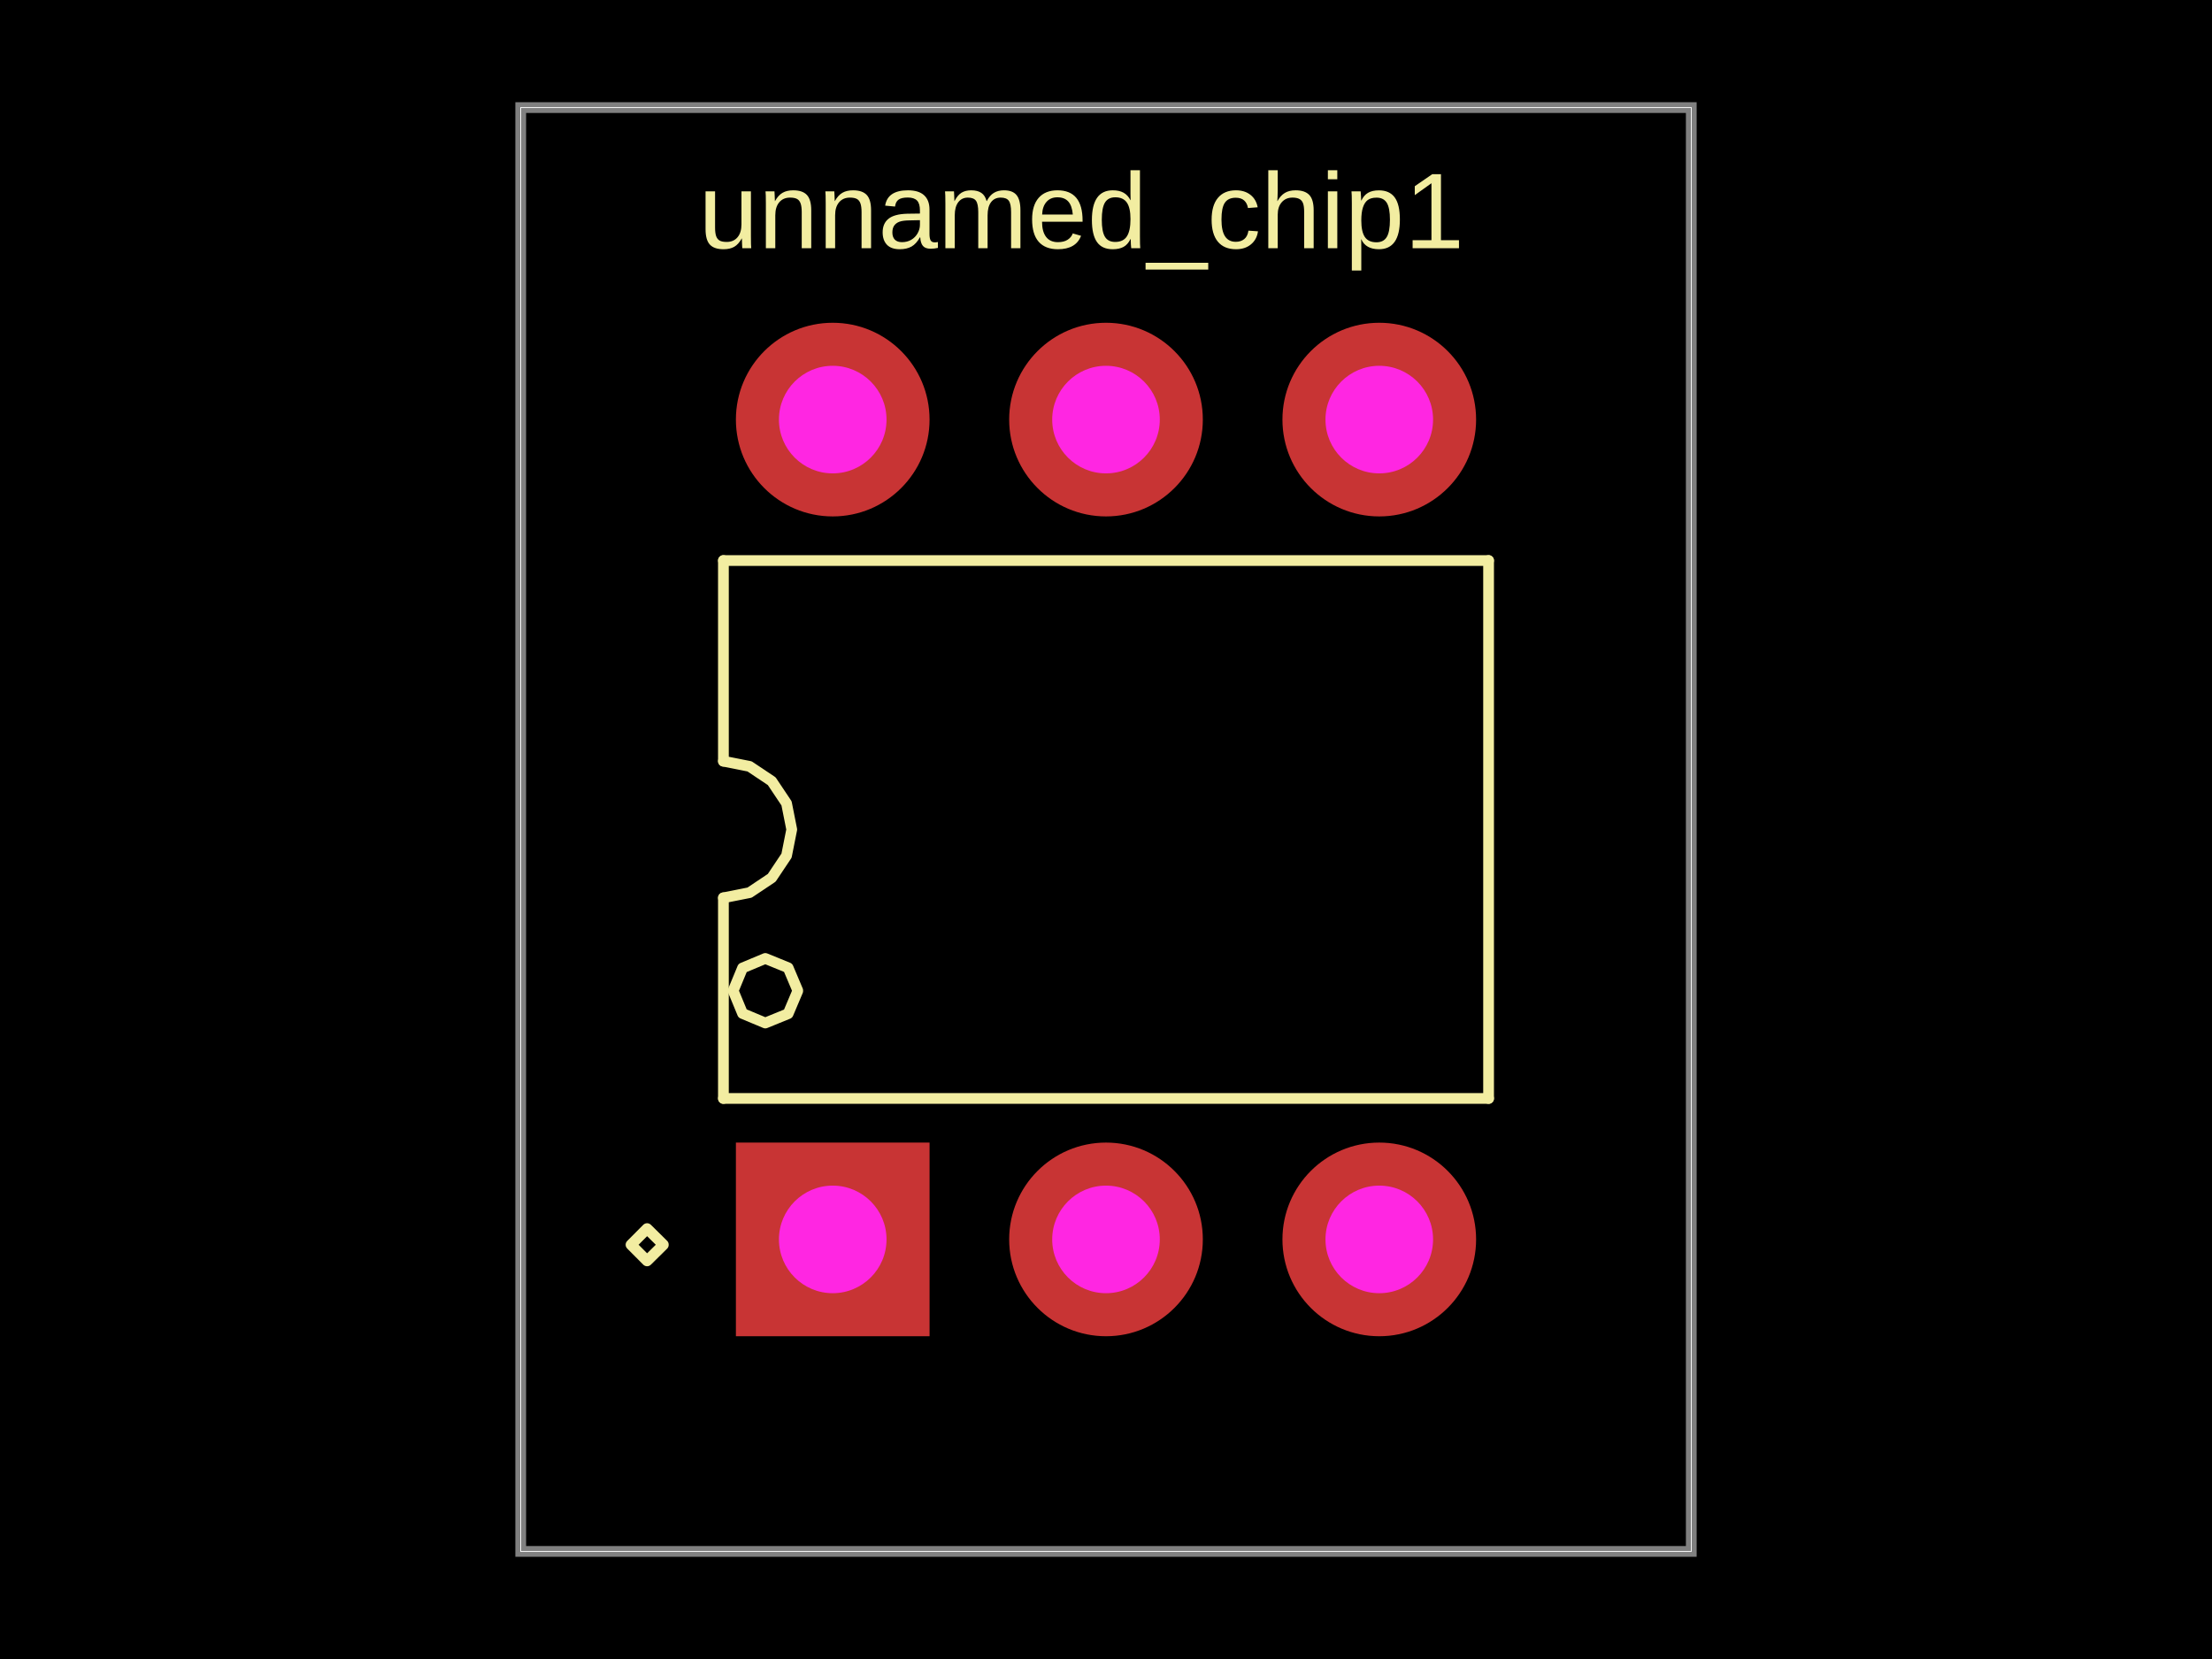
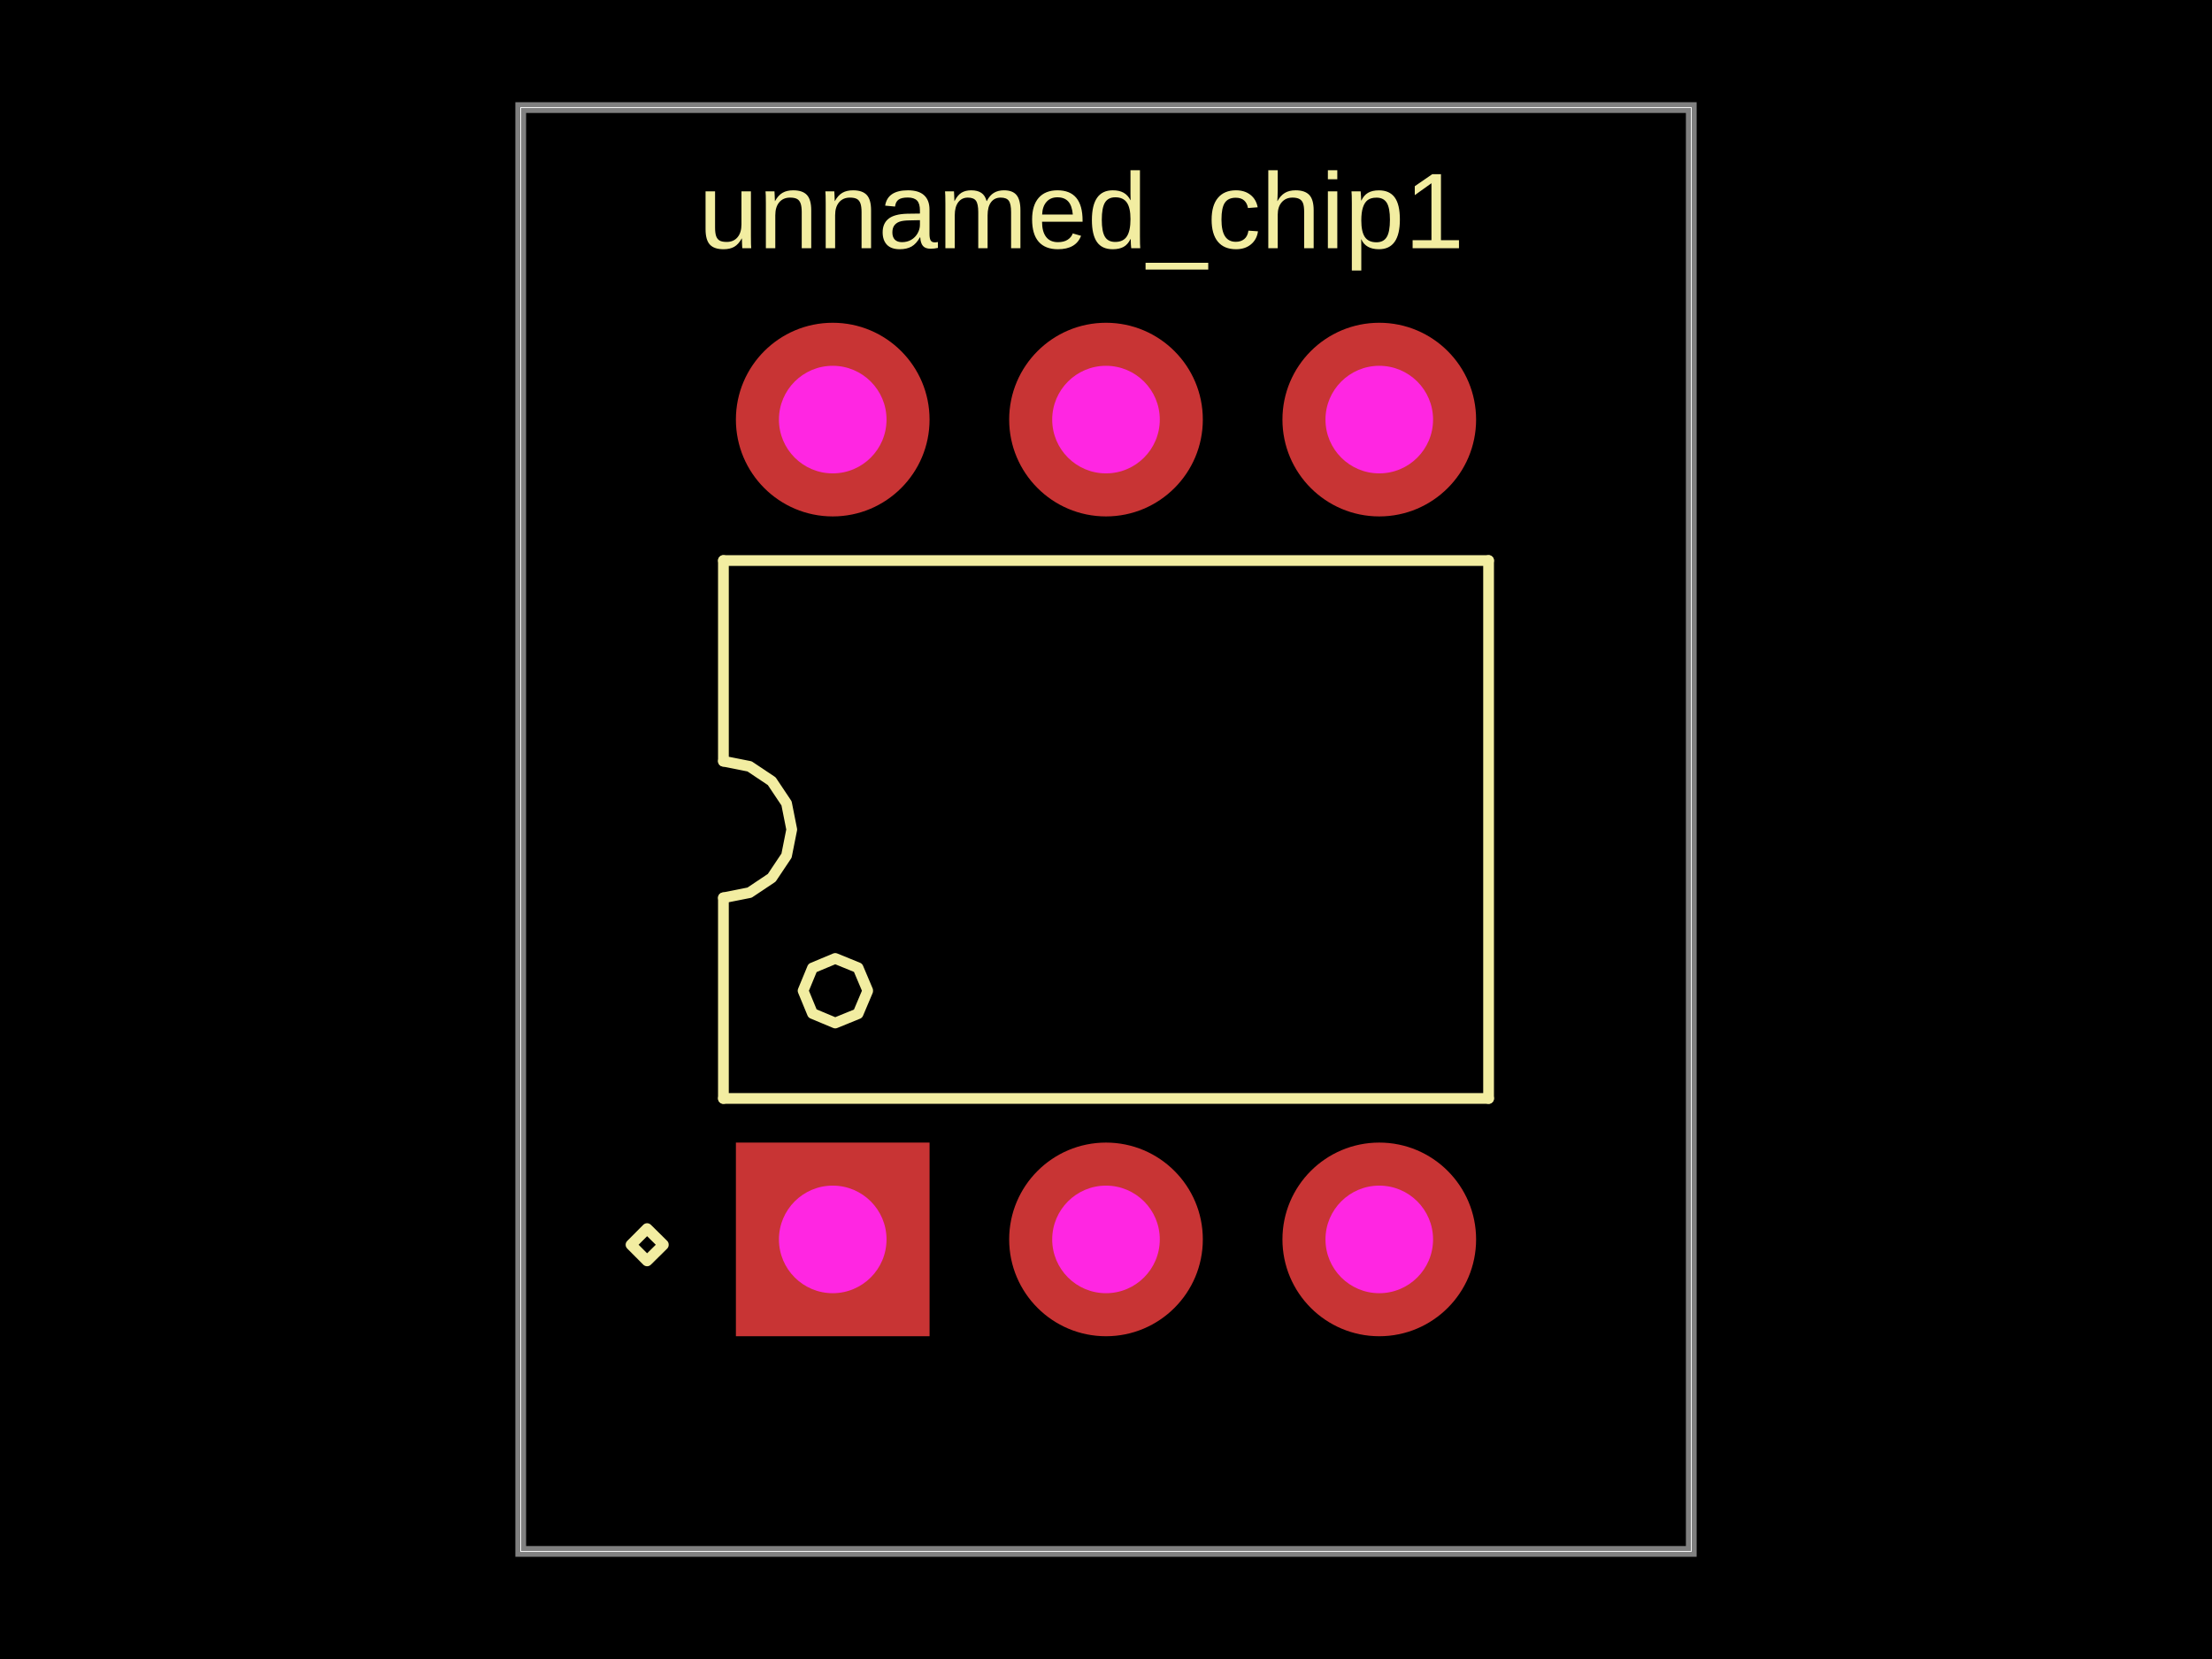
<svg xmlns="http://www.w3.org/2000/svg" width="800" height="600" data-software-used-string="@tscircuit/core@0.0.1537">
  <style />
  <rect class="boundary" x="0" y="0" fill="#000" width="800" height="600" data-type="pcb_background" data-pcb-layer="global" />
  <rect class="pcb-boundary" fill="none" stroke="#fff" stroke-width="0.3" x="188.327" y="38.911" width="423.346" height="522.179" data-type="pcb_boundary" data-pcb-layer="global" />
  <path class="pcb-board" d="M 188.327 561.089 L 611.673 561.089 L 611.673 38.911 L 188.327 38.911 Z" fill="none" stroke="rgba(255, 255, 255, 0.5)" stroke-width="3.891" data-type="pcb_board" data-pcb-layer="board" />
  <path class="pcb-silkscreen pcb-silkscreen-top" d="M 261.634 275.292 L 261.634 202.724" fill="none" stroke="#f2eda1" stroke-width="3.891" stroke-linecap="round" stroke-linejoin="round" data-pcb-component-id="pcb_component_0" data-pcb-silkscreen-path-id="pcb_silkscreen_path_0" data-type="pcb_silkscreen_path" data-pcb-layer="top" />
  <path class="pcb-silkscreen pcb-silkscreen-top" d="M 261.634 324.708 L 261.634 397.276" fill="none" stroke="#f2eda1" stroke-width="3.891" stroke-linecap="round" stroke-linejoin="round" data-pcb-component-id="pcb_component_0" data-pcb-silkscreen-path-id="pcb_silkscreen_path_1" data-type="pcb_silkscreen_path" data-pcb-layer="top" />
  <path class="pcb-silkscreen pcb-silkscreen-top" d="M 538.366 202.724 L 538.366 397.276" fill="none" stroke="#f2eda1" stroke-width="3.891" stroke-linecap="round" stroke-linejoin="round" data-pcb-component-id="pcb_component_0" data-pcb-silkscreen-path-id="pcb_silkscreen_path_2" data-type="pcb_silkscreen_path" data-pcb-layer="top" />
  <path class="pcb-silkscreen pcb-silkscreen-top" d="M 261.634 202.724 L 538.366 202.724" fill="none" stroke="#f2eda1" stroke-width="3.891" stroke-linecap="round" stroke-linejoin="round" data-pcb-component-id="pcb_component_0" data-pcb-silkscreen-path-id="pcb_silkscreen_path_3" data-type="pcb_silkscreen_path" data-pcb-layer="top" />
  <path class="pcb-silkscreen pcb-silkscreen-top" d="M 261.634 397.276 L 538.366 397.276" fill="none" stroke="#f2eda1" stroke-width="3.891" stroke-linecap="round" stroke-linejoin="round" data-pcb-component-id="pcb_component_0" data-pcb-silkscreen-path-id="pcb_silkscreen_path_4" data-type="pcb_silkscreen_path" data-pcb-layer="top" />
  <path class="pcb-silkscreen pcb-silkscreen-top" d="M 261.634 324.708 L 271.09 322.827 L 279.106 317.471 L 284.462 309.455 L 286.342 300 L 284.462 290.545 L 279.106 282.529 L 271.09 277.173 L 261.634 275.292" fill="none" stroke="#f2eda1" stroke-width="3.891" stroke-linecap="round" stroke-linejoin="round" data-pcb-component-id="pcb_component_0" data-pcb-silkscreen-path-id="pcb_silkscreen_path_5" data-type="pcb_silkscreen_path" data-pcb-layer="top" />
-   <path class="pcb-silkscreen pcb-silkscreen-top" d="M 288.506 358.41 L 285.035 366.618 L 276.784 369.984 L 268.562 366.548 L 265.16 358.311 L 268.562 350.075 L 276.784 346.638 L 285.035 350.005 L 288.506 358.212" fill="none" stroke="#f2eda1" stroke-width="3.891" stroke-linecap="round" stroke-linejoin="round" data-pcb-component-id="pcb_component_0" data-pcb-silkscreen-path-id="pcb_silkscreen_path_6" data-type="pcb_silkscreen_path" data-pcb-layer="top" />
+   <path class="pcb-silkscreen pcb-silkscreen-top" d="M 313.798 358.41 L 310.327 366.618 L 302.076 369.984 L 293.853 366.548 L 290.452 358.311 L 293.853 350.075 L 302.076 346.638 L 310.327 350.005 L 313.798 358.212" fill="none" stroke="#f2eda1" stroke-width="3.891" stroke-linecap="round" stroke-linejoin="round" data-pcb-component-id="pcb_component_0" data-pcb-silkscreen-path-id="pcb_silkscreen_path_6" data-type="pcb_silkscreen_path" data-pcb-layer="top" />
  <path class="pcb-silkscreen pcb-silkscreen-top" d="M 239.891 450.226 L 234.029 456.013 L 228.217 450.176 L 234.029 444.339 L 239.891 450.127" fill="none" stroke="#f2eda1" stroke-width="3.891" stroke-linecap="round" stroke-linejoin="round" data-pcb-component-id="pcb_component_0" data-pcb-silkscreen-path-id="pcb_silkscreen_path_7" data-type="pcb_silkscreen_path" data-pcb-layer="top" />
  <text x="0" y="0" dx="0" dy="0" fill="#f2eda1" font-family="Arial, sans-serif" font-size="38.911" text-anchor="middle" dominant-baseline="central" transform="matrix(1,0,0,1,391.1051,76.27232)" class="pcb-silkscreen-text pcb-silkscreen-top" data-pcb-silkscreen-text-id="pcb_silkscreen_text_0" stroke="none" data-type="pcb_silkscreen_text" data-pcb-layer="top">unnamed_chip1</text>
  <g data-type="pcb_plated_hole" data-pcb-layer="through" data-pad-name="unnamed_chip1.A">
    <rect class="pcb-hole-outer-pad" fill="rgb(200, 52, 52)" x="-35.019" y="-35.019" width="70.039" height="70.039" transform="translate(301.1673 448.2491) rotate(-90)" data-type="pcb_plated_hole" data-pcb-layer="top" />
    <rect class="pcb-hole-inner" fill="#FF26E2" x="-19.455" y="-19.455" width="38.91" height="38.91" rx="19.455" ry="19.455" transform="translate(301.1673 448.2491) rotate(-90)" data-type="pcb_plated_hole_drill" data-pcb-layer="drill" />
  </g>
  <g data-type="pcb_plated_hole" data-pcb-layer="through" data-pad-name="unnamed_chip1.K">
    <circle class="pcb-hole-outer" fill="rgb(200, 52, 52)" cx="400" cy="448.249" r="35.019" data-type="pcb_plated_hole" data-pcb-layer="top" />
    <circle class="pcb-hole-inner" fill="#FF26E2" cx="400" cy="448.249" r="19.455" data-type="pcb_plated_hole_drill" data-pcb-layer="drill" />
  </g>
  <g data-type="pcb_plated_hole" data-pcb-layer="through" data-pad-name="unnamed_chip1.NC">
    <circle class="pcb-hole-outer" fill="rgb(200, 52, 52)" cx="498.833" cy="448.249" r="35.019" data-type="pcb_plated_hole" data-pcb-layer="top" />
    <circle class="pcb-hole-inner" fill="#FF26E2" cx="498.833" cy="448.249" r="19.455" data-type="pcb_plated_hole_drill" data-pcb-layer="drill" />
  </g>
  <g data-type="pcb_plated_hole" data-pcb-layer="through" data-pad-name="unnamed_chip1.T1">
    <circle class="pcb-hole-outer" fill="rgb(200, 52, 52)" cx="301.167" cy="151.751" r="35.019" data-type="pcb_plated_hole" data-pcb-layer="top" />
    <circle class="pcb-hole-inner" fill="#FF26E2" cx="301.167" cy="151.751" r="19.455" data-type="pcb_plated_hole_drill" data-pcb-layer="drill" />
  </g>
  <g data-type="pcb_plated_hole" data-pcb-layer="through" data-pad-name="unnamed_chip1.Substrate">
    <circle class="pcb-hole-outer" fill="rgb(200, 52, 52)" cx="400" cy="151.751" r="35.019" data-type="pcb_plated_hole" data-pcb-layer="top" />
    <circle class="pcb-hole-inner" fill="#FF26E2" cx="400" cy="151.751" r="19.455" data-type="pcb_plated_hole_drill" data-pcb-layer="drill" />
  </g>
  <g data-type="pcb_plated_hole" data-pcb-layer="through" data-pad-name="unnamed_chip1.T2">
    <circle class="pcb-hole-outer" fill="rgb(200, 52, 52)" cx="498.833" cy="151.751" r="35.019" data-type="pcb_plated_hole" data-pcb-layer="top" />
    <circle class="pcb-hole-inner" fill="#FF26E2" cx="498.833" cy="151.751" r="19.455" data-type="pcb_plated_hole_drill" data-pcb-layer="drill" />
  </g>
</svg>
